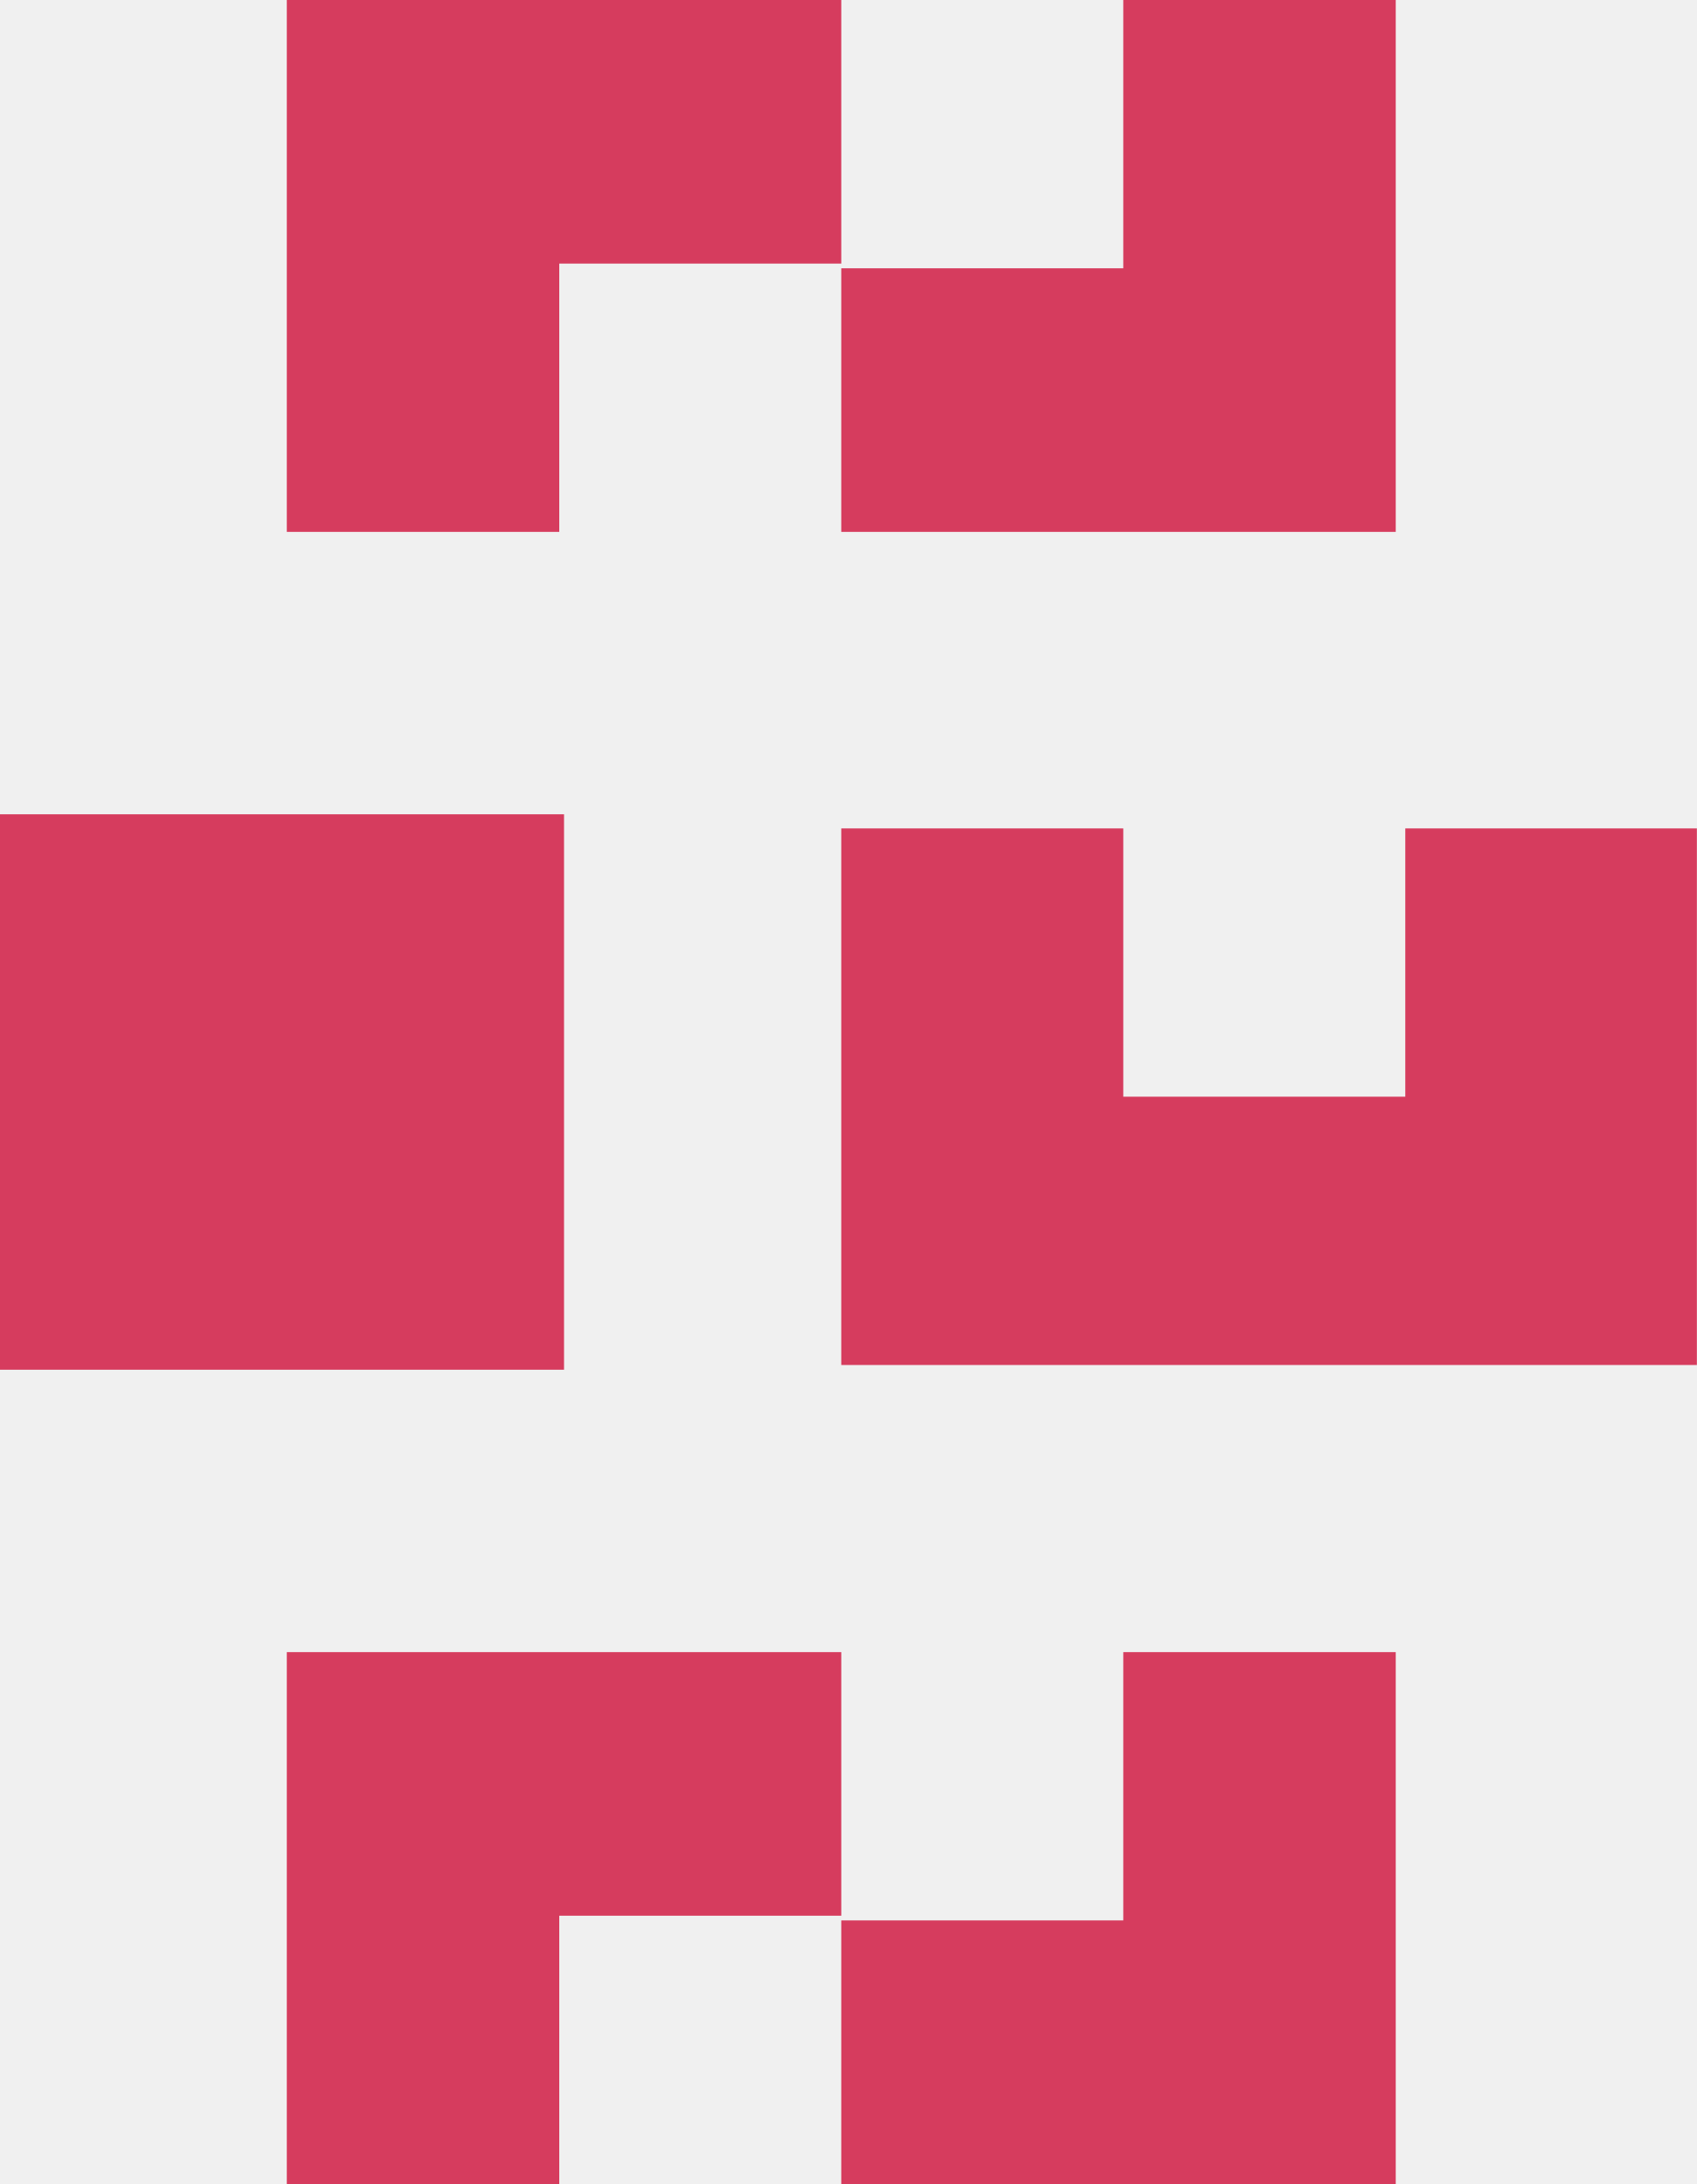
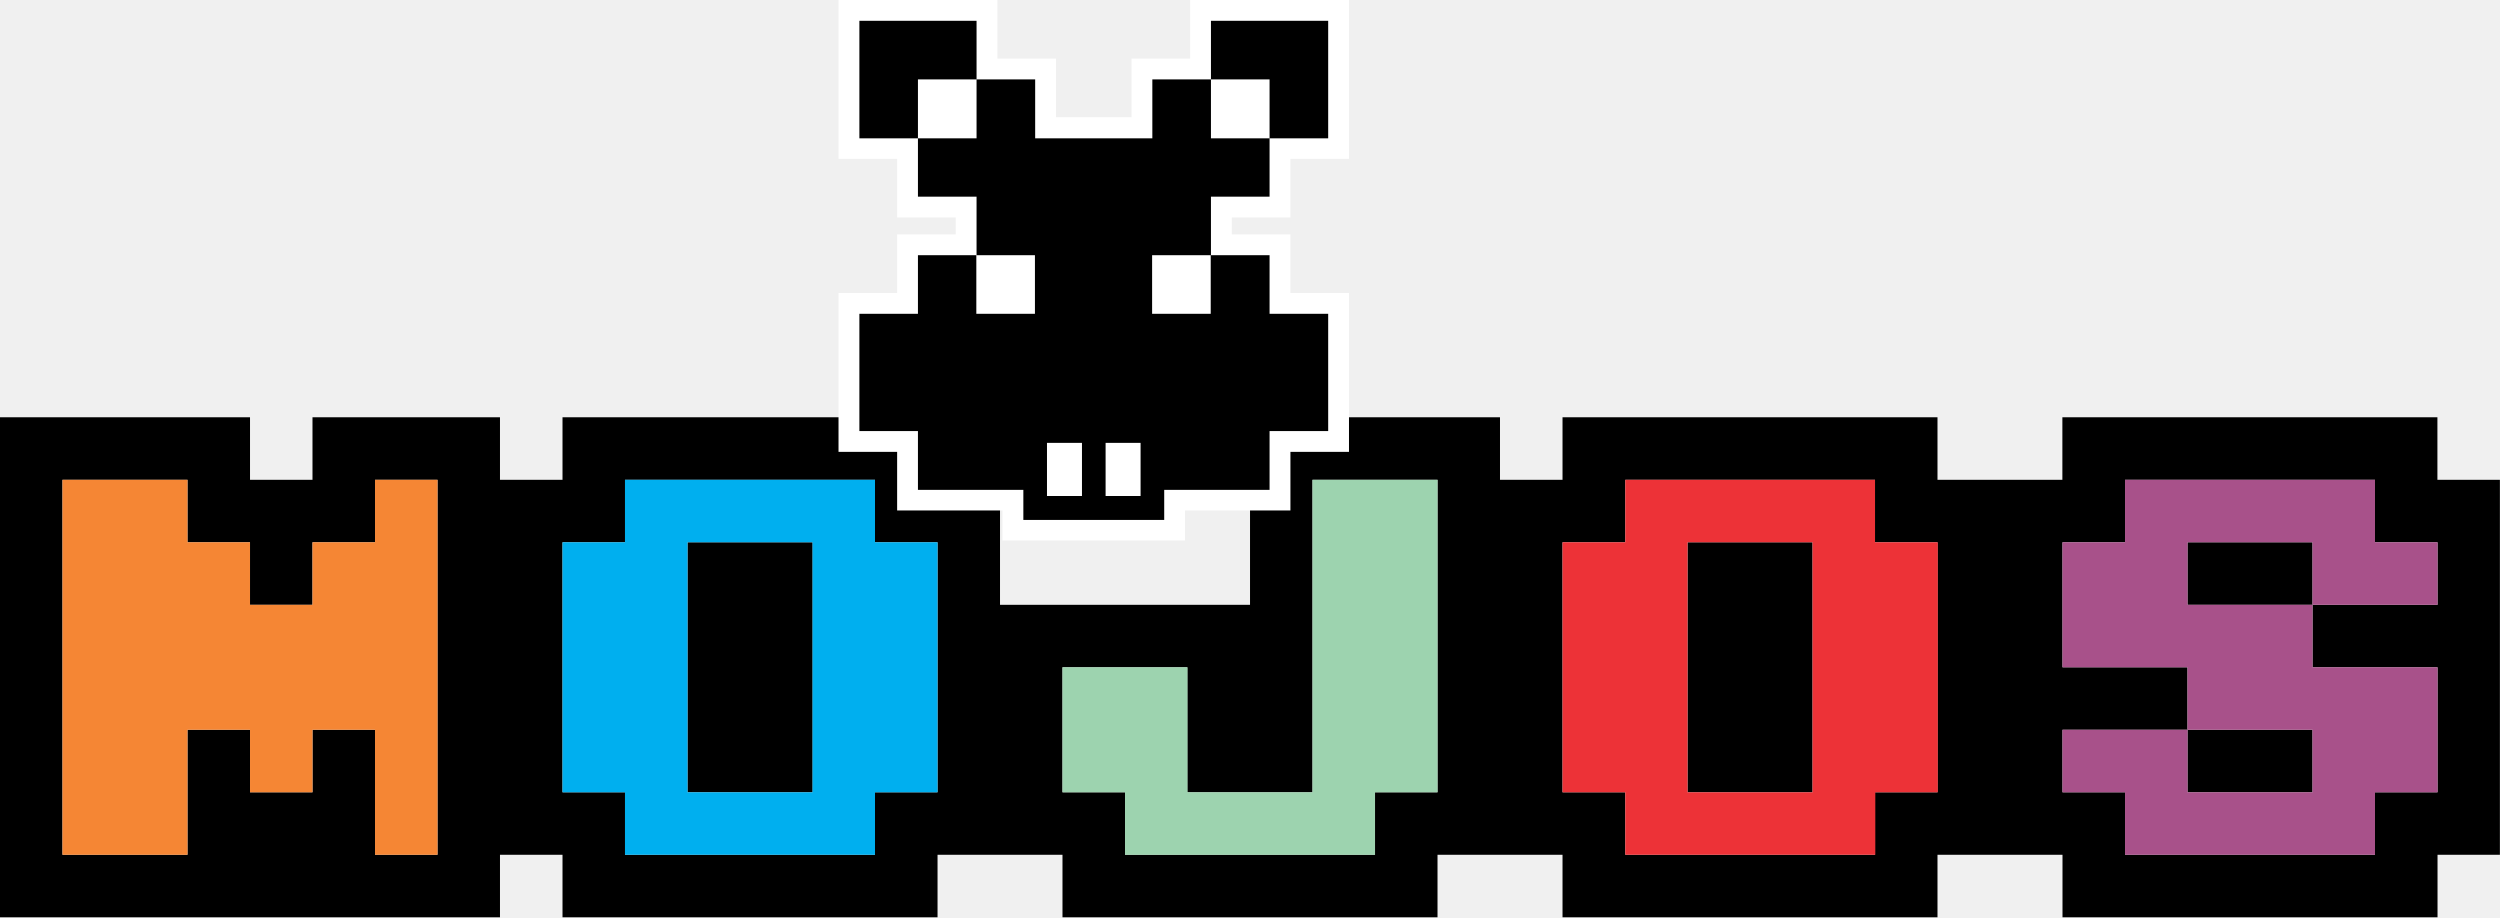
- <svg xmlns="http://www.w3.org/2000/svg" width="167" height="215" viewBox="0 0 167 215" fill="none">
-   <path d="M28.226 52.36V0H82.795V25.948H55.04V52.36H28.226Z" fill="#D63C5E" />
-   <path d="M28.226 215V162.64H82.795V188.588H55.04V215H28.226Z" fill="#D63C5E" />
-   <path d="M137.363 -0L137.363 52.36L82.794 52.36L82.794 26.412L110.549 26.412L110.549 -0L137.363 -0Z" fill="#D63C5E" />
-   <path d="M137.363 162.64L137.363 215L82.794 215L82.794 189.052L110.549 189.052L110.549 162.64L137.363 162.64Z" fill="#D63C5E" />
-   <path d="M110.549 81.552H82.794V134.375H167V81.552H138.304V107.963H110.549V81.552Z" fill="#D63C5E" />
-   <rect y="80.162" width="55.51" height="54.677" fill="#D63C5E" />
+ <svg xmlns="http://www.w3.org/2000/svg" viewBox="0 0 433.77 159.16">
+   <defs>
+     <style>.cls-1{fill:#f58634;}.cls-1,.cls-2,.cls-3,.cls-4,.cls-5{fill-rule:evenodd;}.cls-2{fill:#00afef;}.cls-3{fill:#9dd3af;}.cls-4{fill:#ed3237;}.cls-5{fill:#a8518a;}.cls-6{fill:#fff;}</style>
+   </defs>
+   <g id="Capa_2" data-name="Capa 2">
+     <g id="Capa_1-2" data-name="Capa 1">
+       <path d="M0,159.16V72.4H43.38V83.25H54.22V72.4H86.75v86.76Zm32.53-10.85V126.62H43.38v10.85H54.22V126.62H65.07v21.69H75.91V83.25H65.07V94.09H54.22v10.85H43.38V94.09H32.53V83.25H10.84v65.06ZM97.6,159.16V148.31H86.75V83.25H97.6V72.4h65.07V83.25h10.84v65.06H162.67v10.85Zm54.22-10.85V137.47h10.85V94.09H151.82V83.25H108.44V94.09H97.6v43.38h10.84v10.84Zm-32.53-10.84V94.09H141v43.38Zm65.06,21.69V148.31H173.51V104.94h43.38V72.4h43.37v75.91H249.42v10.85Zm54.23-10.85V137.47h10.84V83.25H227.73v54.22H206V115.78H184.35v21.69H195.2v10.84Zm32.53,10.85V148.31H260.26V83.25h10.85V72.4h65.06V83.25H347v65.06H336.17v10.85Zm54.22-10.85V137.47h10.84V94.09H325.33V83.25H282V94.09H271.11v43.38H282v10.84ZM292.8,137.47V94.09h21.69v43.38Zm65.06,21.69V148.31H347V83.25h10.84V72.4h65.07V83.25h10.84v65.06H422.93v10.85Zm54.22-10.85V137.47h10.85V115.78H401.24V104.94H379.55V94.09h21.69v10.85h21.69V94.09H412.08V83.25H368.71V94.09H357.86v21.69h21.69v10.84h21.69v10.85H379.55V126.62H357.86v10.85h10.85v10.84Z" />
+       <polygon class="cls-1" points="43.38 104.94 43.38 94.09 32.53 94.09 32.53 83.25 10.84 83.25 10.84 148.31 32.53 148.31 32.53 126.62 43.38 126.62 43.38 137.47 54.22 137.47 54.22 126.62 65.07 126.62 65.07 148.31 75.91 148.31 75.91 83.25 65.07 83.25 65.07 94.09 54.22 94.09 54.22 104.94 43.38 104.94 43.38 104.94" />
+       <path class="cls-2" d="M97.6,94.09v43.38h10.84v10.84h43.38V137.47h10.85V94.09H151.82V83.25H108.44V94.09Zm43.38,0v43.38H119.29V94.09Z" />
+       <polygon class="cls-3" points="227.73 83.25 227.73 137.47 206.04 137.47 206.04 115.78 184.35 115.78 184.35 137.47 195.2 137.47 195.2 148.31 238.57 148.31 238.57 137.47 249.42 137.47 249.42 83.25 227.73 83.25 227.73 83.25" />
+       <path class="cls-4" d="M282,83.25V94.09H271.11v43.38H282v10.84h43.38V137.47h10.84V94.09H325.33V83.25ZM292.8,94.09h21.69v43.38H292.8V94.09Z" />
+       <path class="cls-5" d="M379.55,126.62h21.69v10.85H379.55V126.62Zm21.69-21.68H379.55V94.09h21.69v10.85ZM368.71,83.25V94.09H357.86v21.69h21.69v10.84H357.86v10.85h10.85v10.84h43.37V137.47h10.85V115.78H401.24V104.94h21.69V94.09H412.08V83.25Z" />
+       <polygon class="cls-6" points="230.45 64.62 230.45 74.79 220.28 74.79 220.28 84.95 210.11 84.95 201.99 84.95 201.99 90.16 177.56 90.16 177.56 84.95 169.44 84.95 159.27 84.95 159.27 74.79 149.1 74.79 149.1 64.62 149.1 54.45 159.27 54.45 159.27 44.28 169.44 44.28 169.44 34.12 159.27 34.12 159.27 23.95 149.11 23.95 149.11 13.78 149.11 3.62 159.27 3.62 169.44 3.62 169.44 13.78 179.61 13.78 179.61 23.95 189.78 23.95 199.94 23.95 199.94 13.78 210.11 13.78 210.11 3.62 220.28 3.62 230.45 3.62 230.45 13.78 230.45 23.95 220.28 23.95 220.28 34.12 210.11 34.12 210.11 23.95 220.28 23.95 210.11 13.78 210.11 23.95 199.94 23.95 213.83 20.1 210.11 34.12 210.11 44.28 220.28 44.28 220.28 54.45 230.45 54.45 230.45 64.62 230.45 64.62" />
+       <path class="cls-6" d="M234.06,64.62V78.4H223.9V88.57H205.61v5.21H173.94V88.57H155.66V78.4H145.49V50.84h10.17V40.67h10.17V37.73H155.66V27.57H145.49V0h27.57V10.17h10.16V20.34h13.11V10.17H206.5V0h27.56V27.57H223.9V37.73H213.73v2.94H223.9V50.84h10.16V64.62Zm-7.23,6.55V58.07H216.67V47.9H206.5V27.57H173.42l2.57-.72V17.4H165.83V7.23H152.72V20.34h10.17V30.5h10.17V47.9H162.89V58.07H152.72v13.1h10.17V81.34h18.28v5.21h17.21V81.34h18.29V71.17ZM203.56,17.4v1.81l2.94-.82v-1ZM213.73,7.23v5.06l3.21,3.21,2-.55-.53,2,3.38,3.38h5.05V7.23Zm2.94,23.27V27.57h-1.09l-.78,2.93Z" />
+       <path d="M230.45,64.62V74.79H220.28V85H202v5.21H177.56V85H159.27V74.79H149.11V54.45h10.16V44.28h10.17V34.12H159.27V24h10.17V3.61H149.11V24h10.16V13.78h20.34V24l-3.84,3.84V24h24.17V13.78h10.17V3.61h20.34V24H220.28V13.78H210.11V34.12h10.17V24H210.11V34.12h0V44.28h10.17V54.45h10.17V64.62ZM187.73,86.06V76.84h-6.07v9.22Zm10.17-9.22h-6.07v9.22h6.07V76.84Zm2-32.56V54.45h10.17V44.28Zm-30.5,0V54.45h10.17V44.28Z" />
+     </g>
+   </g>
</svg>
